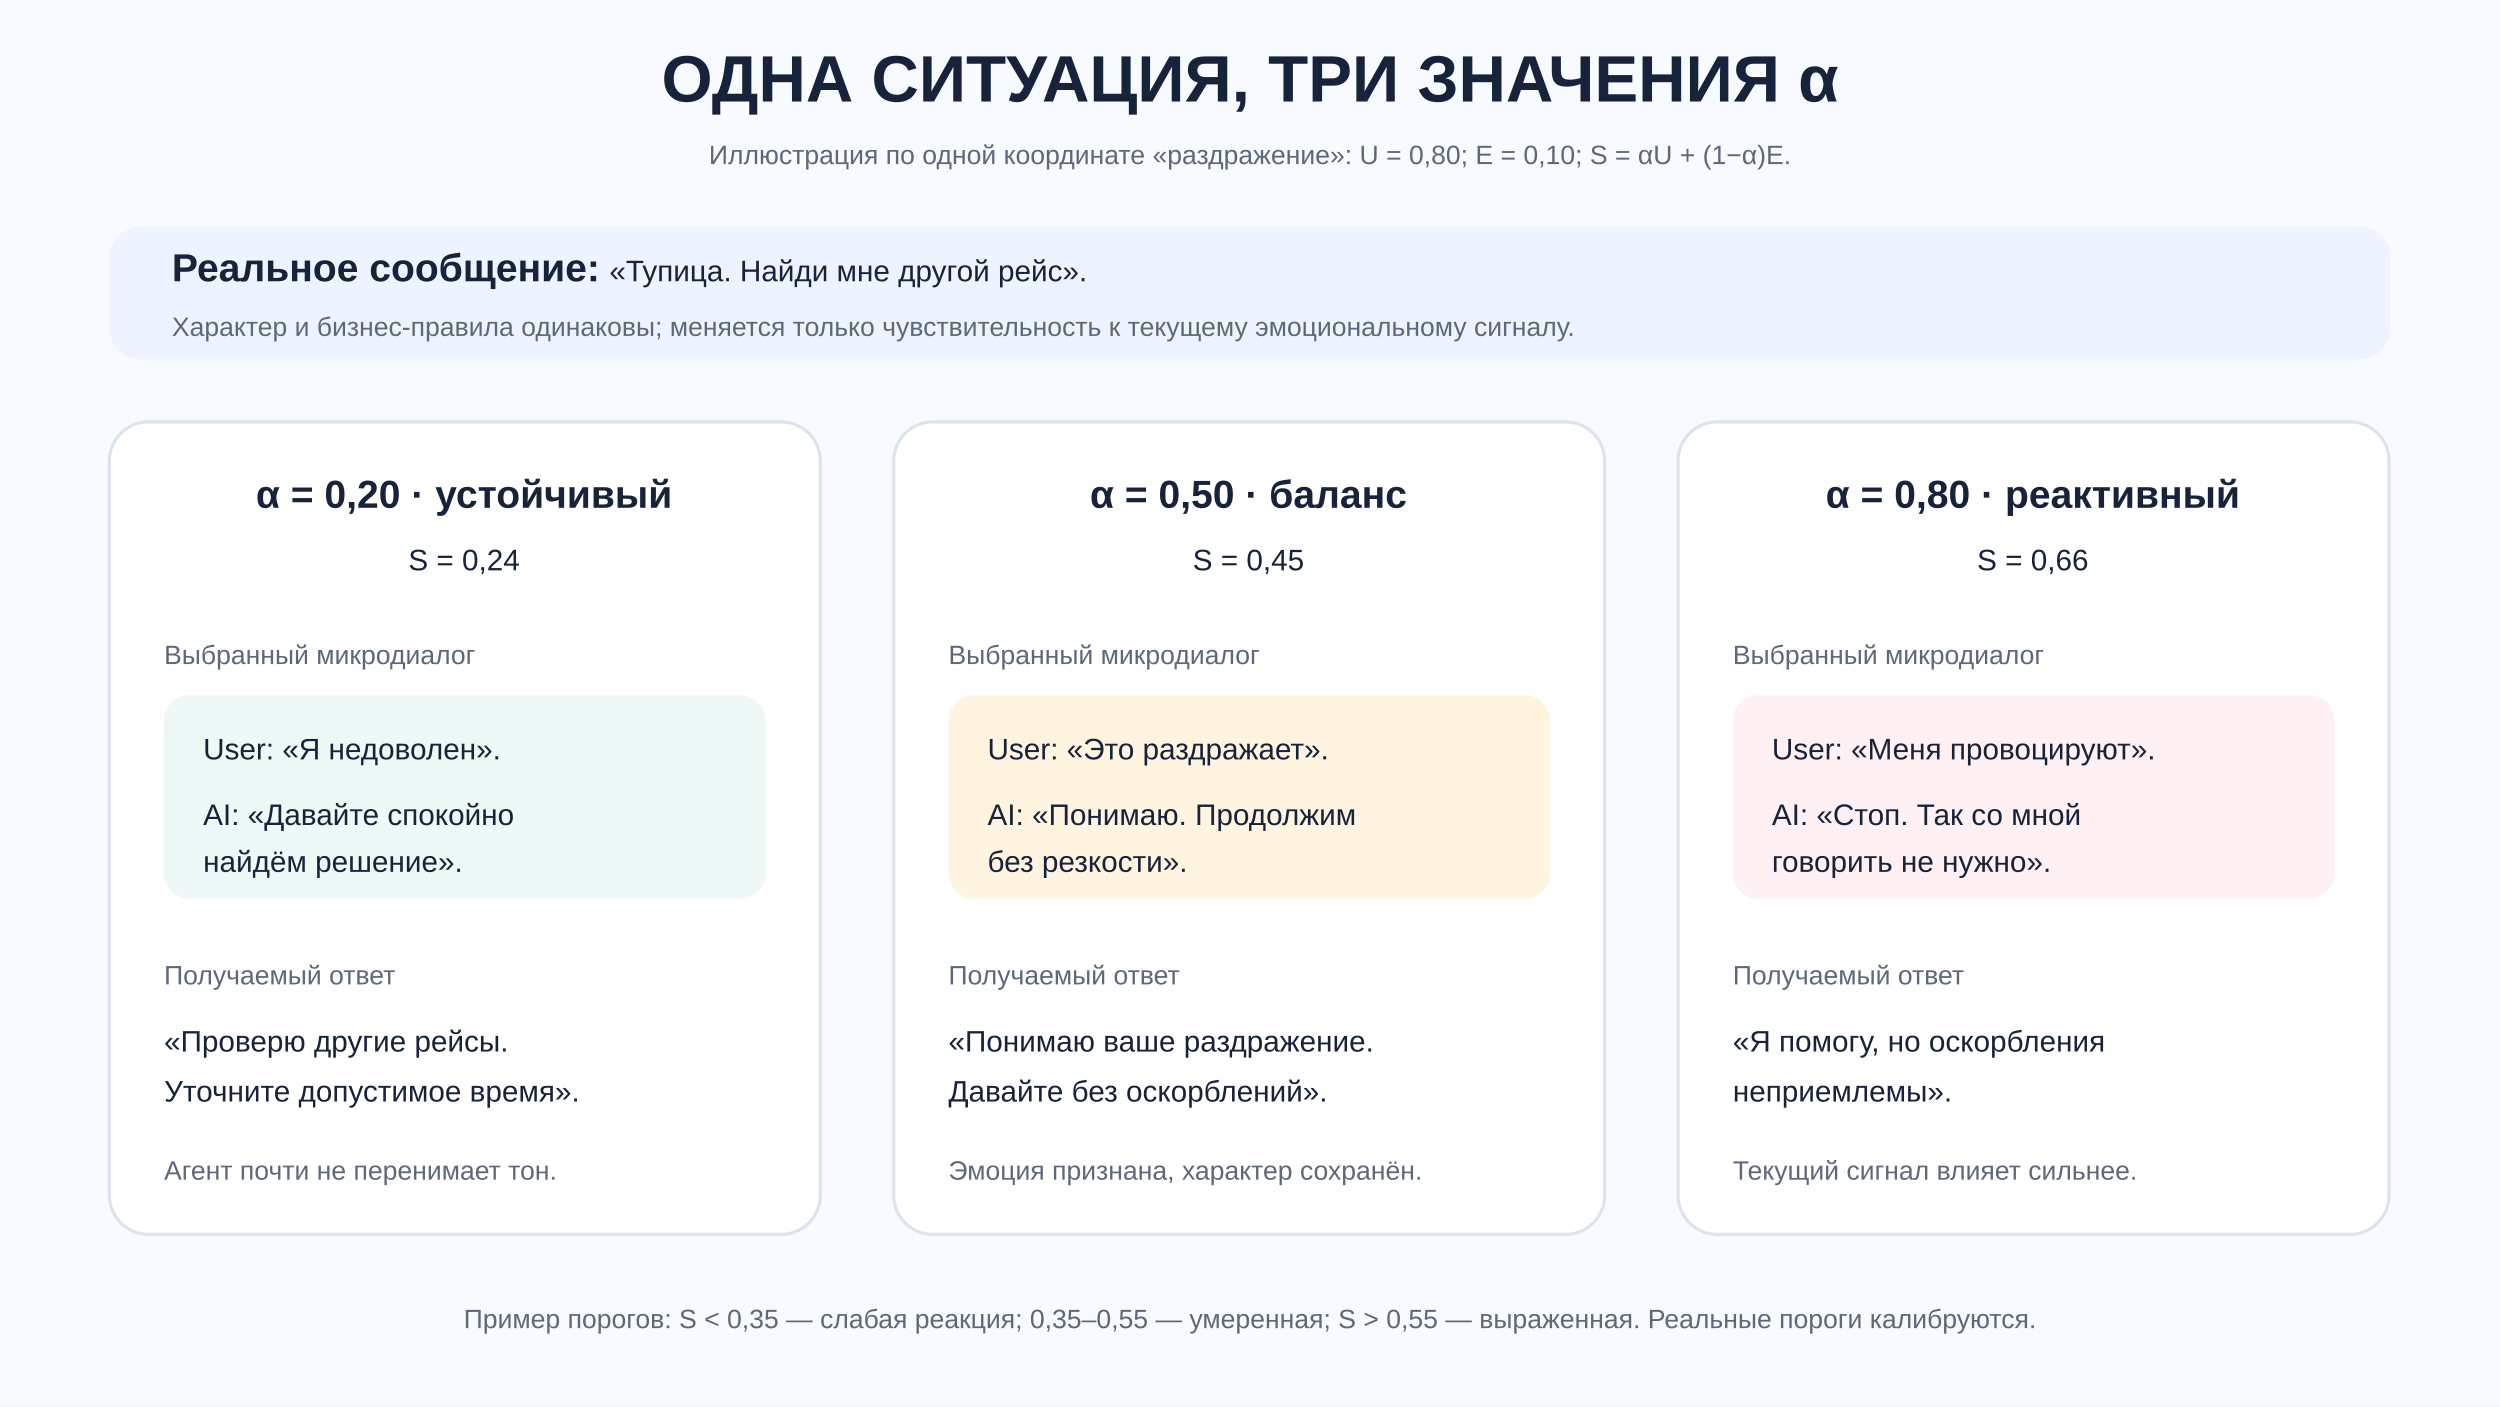
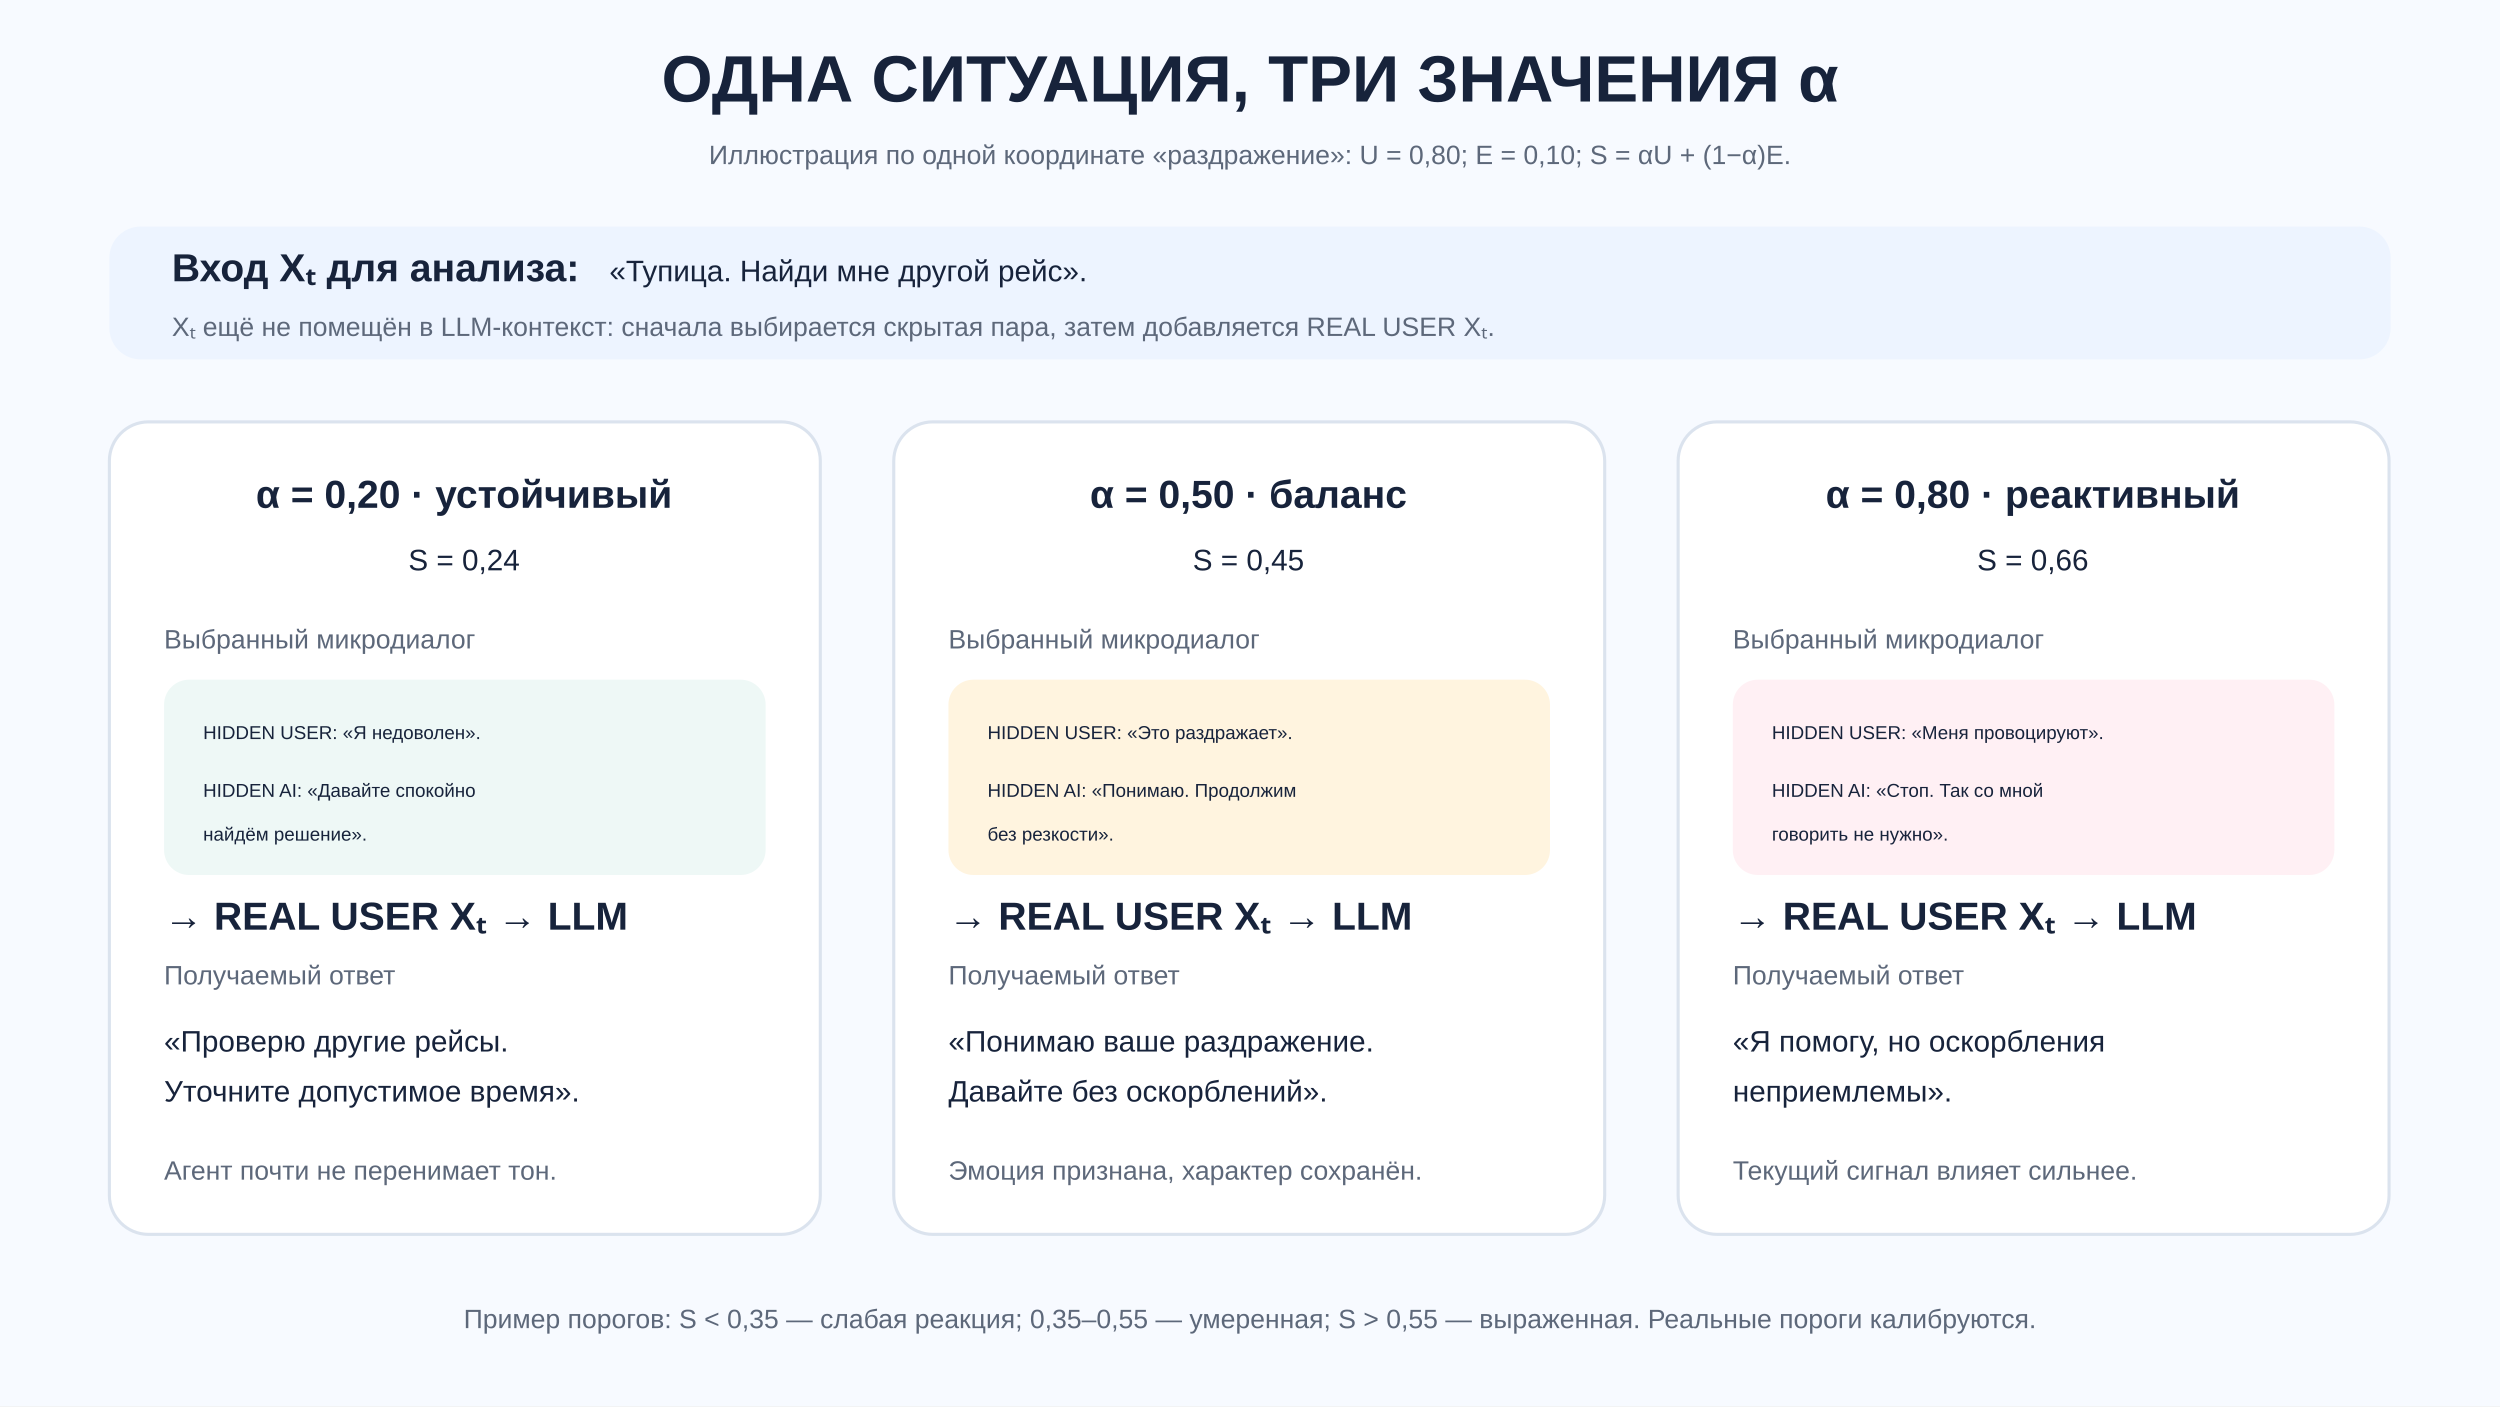
<svg xmlns="http://www.w3.org/2000/svg" width="1600" height="900" viewBox="0 0 1600 900">
  <defs>
    <style>.t{font-family:Arial,sans-serif;fill:#17233b}.h{font-size:42px;font-weight:700}.b{font-size:25px;font-weight:700}.s{font-size:19px}.c{font-size:17px;fill:#5d687a}.card{fill:#fff;stroke:#dbe3ee;stroke-width:2}</style>
  </defs>
  <rect width="1600" height="900" fill="#f7faff" />
  <text x="800" y="65" text-anchor="middle" class="t h">ОДНА СИТУАЦИЯ, ТРИ ЗНАЧЕНИЯ α</text>
  <text x="800" y="105" text-anchor="middle" class="t c">Иллюстрация по одной координате «раздражение»: U = 0,80; E = 0,10; S = αU + (1−α)E.</text>
  <rect x="70" y="145" width="1460" height="85" rx="20" fill="#edf4ff" />
-   <text x="110" y="180" class="t b">Реальное сообщение:</text>
+   <text x="110" y="180" class="t b">Вход Xₜ для анализа:</text>
  <text x="390" y="180" class="t s">«Тупица. Найди мне другой рейс».</text>
-   <text x="110" y="215" class="t c">Характер и бизнес-правила одинаковы; меняется только чувствительность к текущему эмоциональному сигналу.</text>
+   <text x="110" y="215" class="t c">Xₜ ещё не помещён в LLM-контекст: сначала выбирается скрытая пара, затем добавляется REAL USER Xₜ.</text>
  <rect x="70" y="270" width="455" height="520" rx="25" class="card" />
  <text x="297" y="325" text-anchor="middle" class="t b">α = 0,20 · устойчивый</text>
  <text x="297" y="365" text-anchor="middle" class="t s">S = 0,24</text>
-   <text x="105" y="425" class="t c">Выбранный микродиалог</text>
-   <rect x="105" y="445" width="385" height="130" rx="16" fill="#eef8f6" />
-   <text x="130" y="486" class="t s">User: «Я недоволен».</text>
-   <text x="130" y="528" class="t s">AI: «Давайте спокойно</text>
-   <text x="130" y="558" class="t s">найдём решение».</text>
+   <text x="105" y="415" class="t c">Выбранный микродиалог</text>
+   <rect x="105" y="435" width="385" height="125" rx="16" fill="#eef8f6" />
+   <text x="130" y="473" class="t tiny">HIDDEN USER: «Я недоволен».</text>
+   <text x="130" y="510" class="t tiny">HIDDEN AI: «Давайте спокойно</text>
+   <text x="130" y="538" class="t tiny">найдём решение».</text>
+   <text x="105" y="595" class="t b">→ REAL USER Xₜ → LLM</text>
  <text x="105" y="630" class="t c">Получаемый ответ</text>
  <text x="105" y="673" class="t s">«Проверю другие рейсы.</text>
  <text x="105" y="705" class="t s">Уточните допустимое время».</text>
  <text x="105" y="755" class="t c">Агент почти не перенимает тон.</text>
  <rect x="572" y="270" width="455" height="520" rx="25" class="card" />
  <text x="799" y="325" text-anchor="middle" class="t b">α = 0,50 · баланс</text>
  <text x="799" y="365" text-anchor="middle" class="t s">S = 0,45</text>
-   <text x="607" y="425" class="t c">Выбранный микродиалог</text>
-   <rect x="607" y="445" width="385" height="130" rx="16" fill="#fff4df" />
-   <text x="632" y="486" class="t s">User: «Это раздражает».</text>
-   <text x="632" y="528" class="t s">AI: «Понимаю. Продолжим</text>
-   <text x="632" y="558" class="t s">без резкости».</text>
+   <text x="607" y="415" class="t c">Выбранный микродиалог</text>
+   <rect x="607" y="435" width="385" height="125" rx="16" fill="#fff4df" />
+   <text x="632" y="473" class="t tiny">HIDDEN USER: «Это раздражает».</text>
+   <text x="632" y="510" class="t tiny">HIDDEN AI: «Понимаю. Продолжим</text>
+   <text x="632" y="538" class="t tiny">без резкости».</text>
+   <text x="607" y="595" class="t b">→ REAL USER Xₜ → LLM</text>
  <text x="607" y="630" class="t c">Получаемый ответ</text>
  <text x="607" y="673" class="t s">«Понимаю ваше раздражение.</text>
  <text x="607" y="705" class="t s">Давайте без оскорблений».</text>
  <text x="607" y="755" class="t c">Эмоция признана, характер сохранён.</text>
  <rect x="1074" y="270" width="455" height="520" rx="25" class="card" />
  <text x="1301" y="325" text-anchor="middle" class="t b">α = 0,80 · реактивный</text>
  <text x="1301" y="365" text-anchor="middle" class="t s">S = 0,66</text>
-   <text x="1109" y="425" class="t c">Выбранный микродиалог</text>
-   <rect x="1109" y="445" width="385" height="130" rx="16" fill="#fff0f4" />
-   <text x="1134" y="486" class="t s">User: «Меня провоцируют».</text>
-   <text x="1134" y="528" class="t s">AI: «Стоп. Так со мной</text>
-   <text x="1134" y="558" class="t s">говорить не нужно».</text>
+   <text x="1109" y="415" class="t c">Выбранный микродиалог</text>
+   <rect x="1109" y="435" width="385" height="125" rx="16" fill="#fff0f4" />
+   <text x="1134" y="473" class="t tiny">HIDDEN USER: «Меня провоцируют».</text>
+   <text x="1134" y="510" class="t tiny">HIDDEN AI: «Стоп. Так со мной</text>
+   <text x="1134" y="538" class="t tiny">говорить не нужно».</text>
+   <text x="1109" y="595" class="t b">→ REAL USER Xₜ → LLM</text>
  <text x="1109" y="630" class="t c">Получаемый ответ</text>
  <text x="1109" y="673" class="t s">«Я помогу, но оскорбления</text>
  <text x="1109" y="705" class="t s">неприемлемы».</text>
  <text x="1109" y="755" class="t c">Текущий сигнал влияет сильнее.</text>
  <text x="800" y="850" text-anchor="middle" class="t c">Пример порогов: S &lt; 0,35 — слабая реакция; 0,35–0,55 — умеренная; S &gt; 0,55 — выраженная. Реальные пороги калибруются.</text>
</svg>
